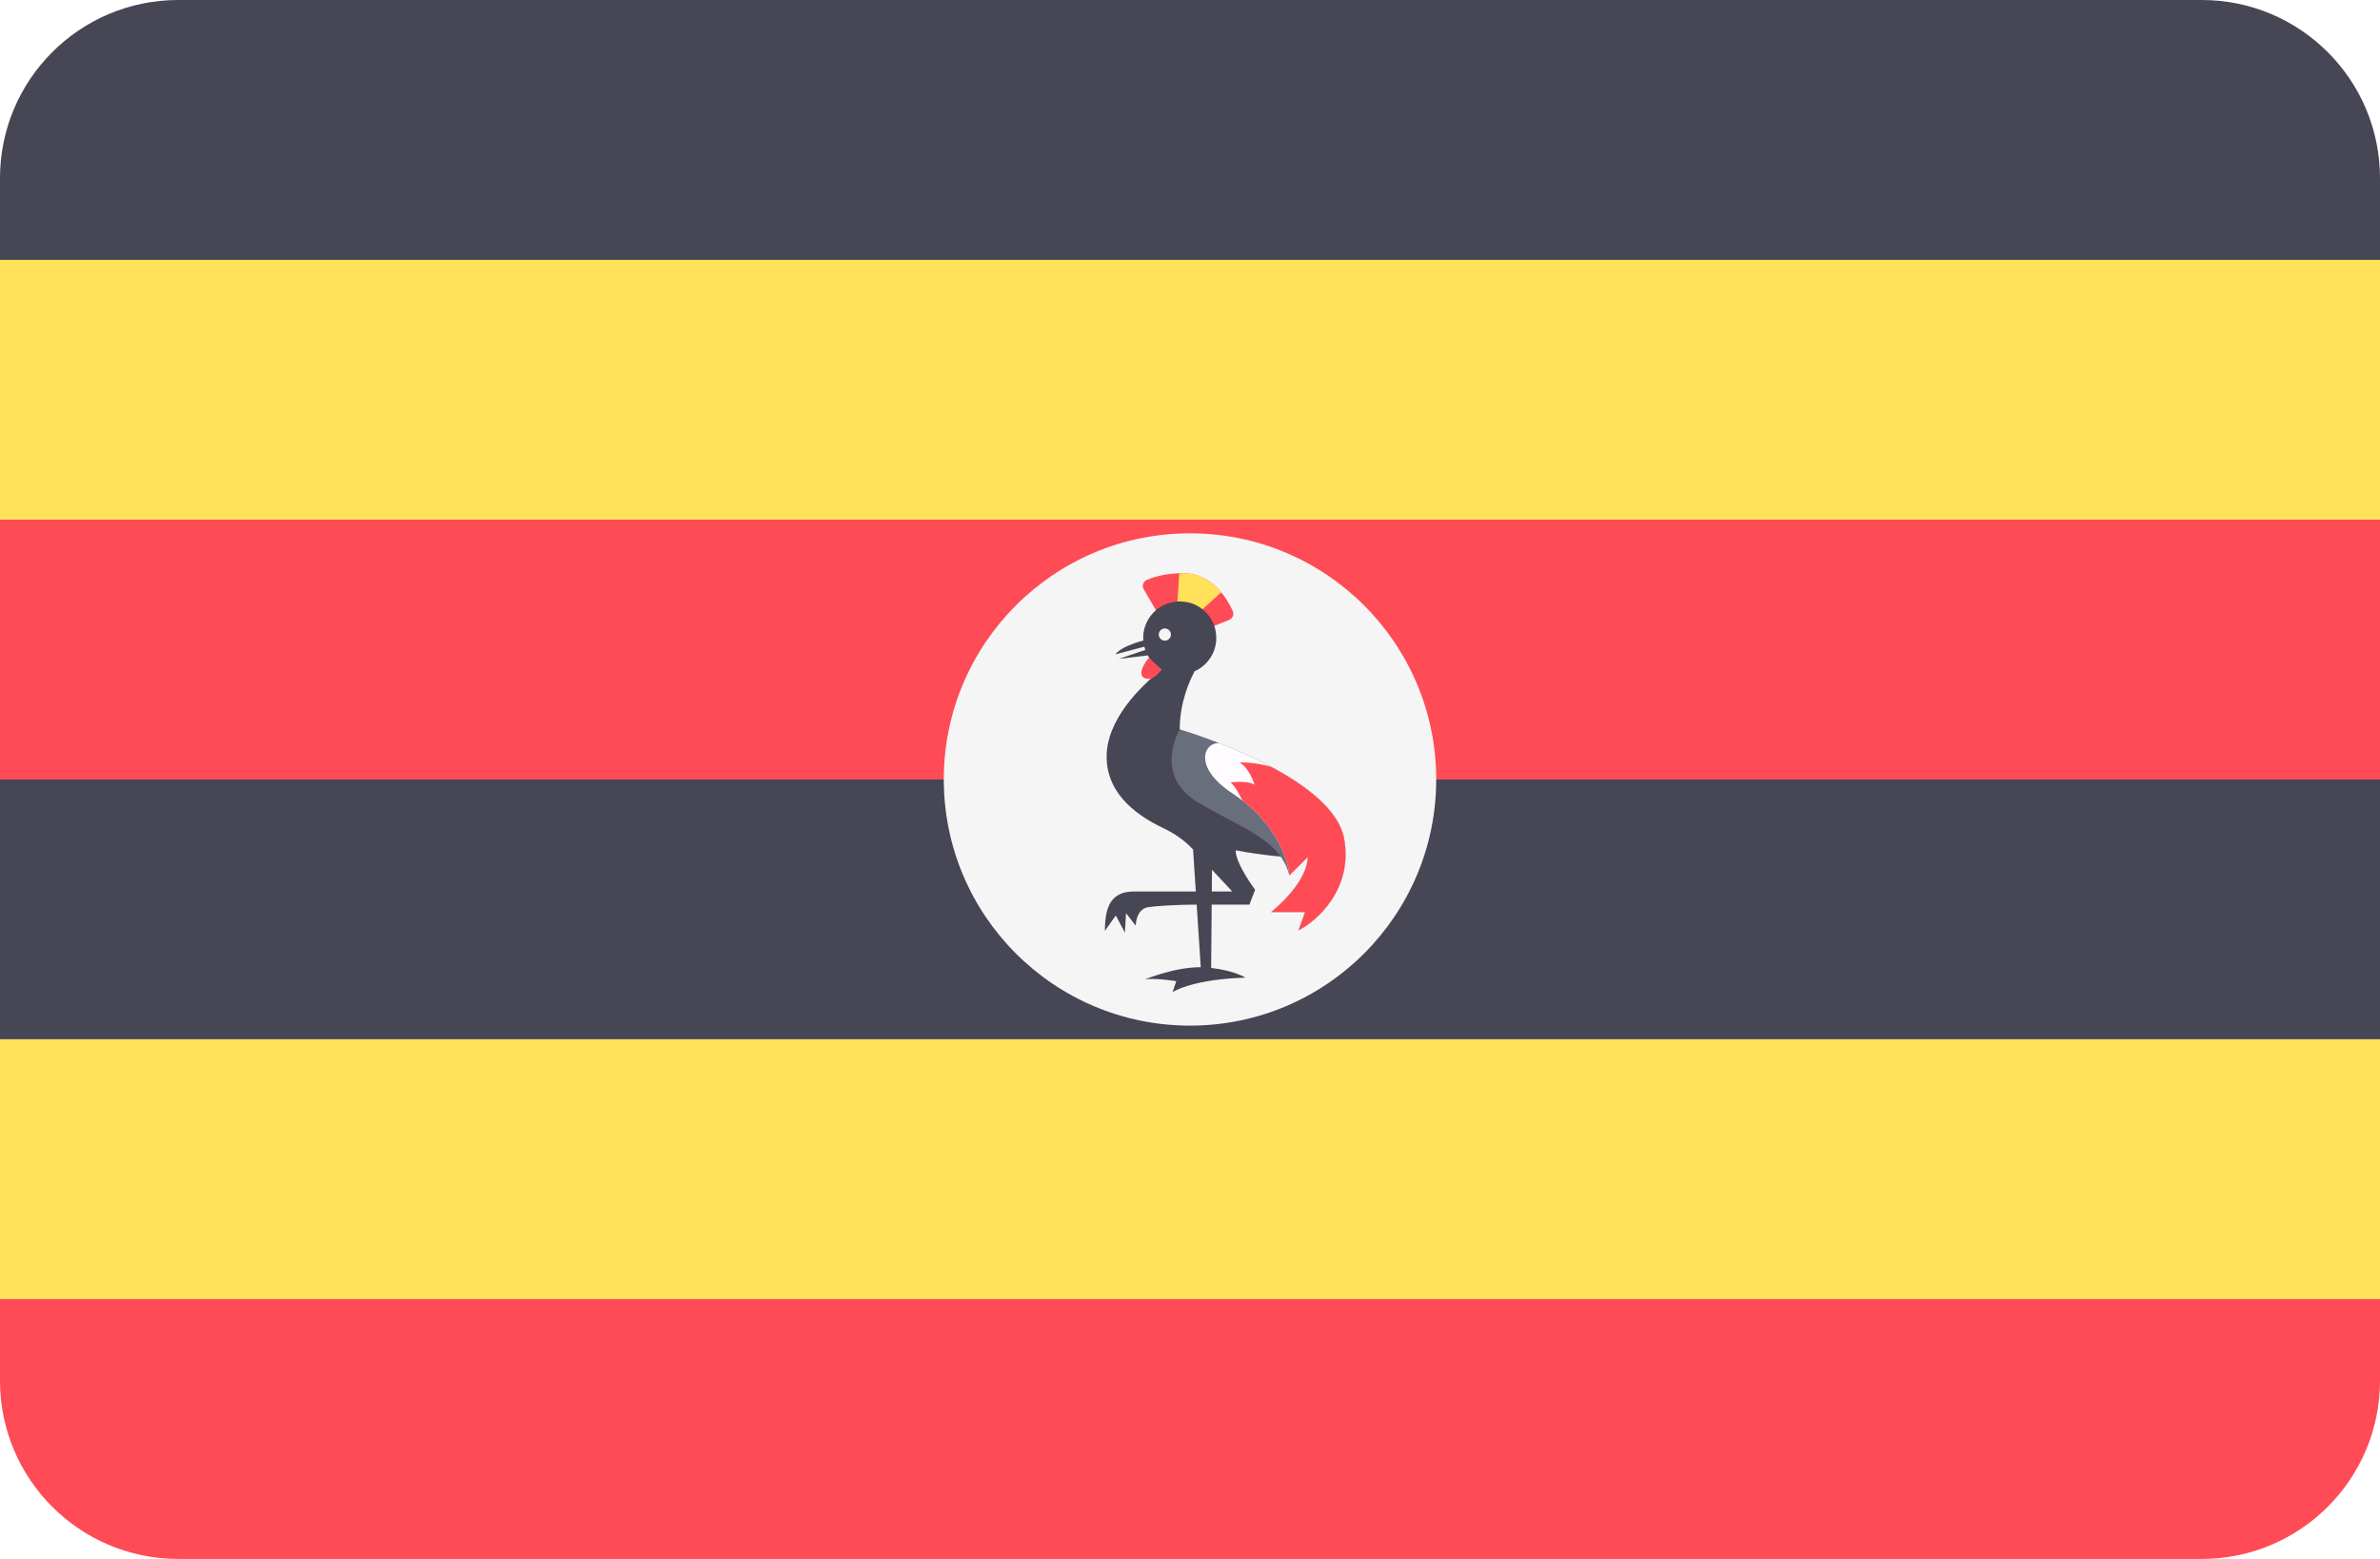
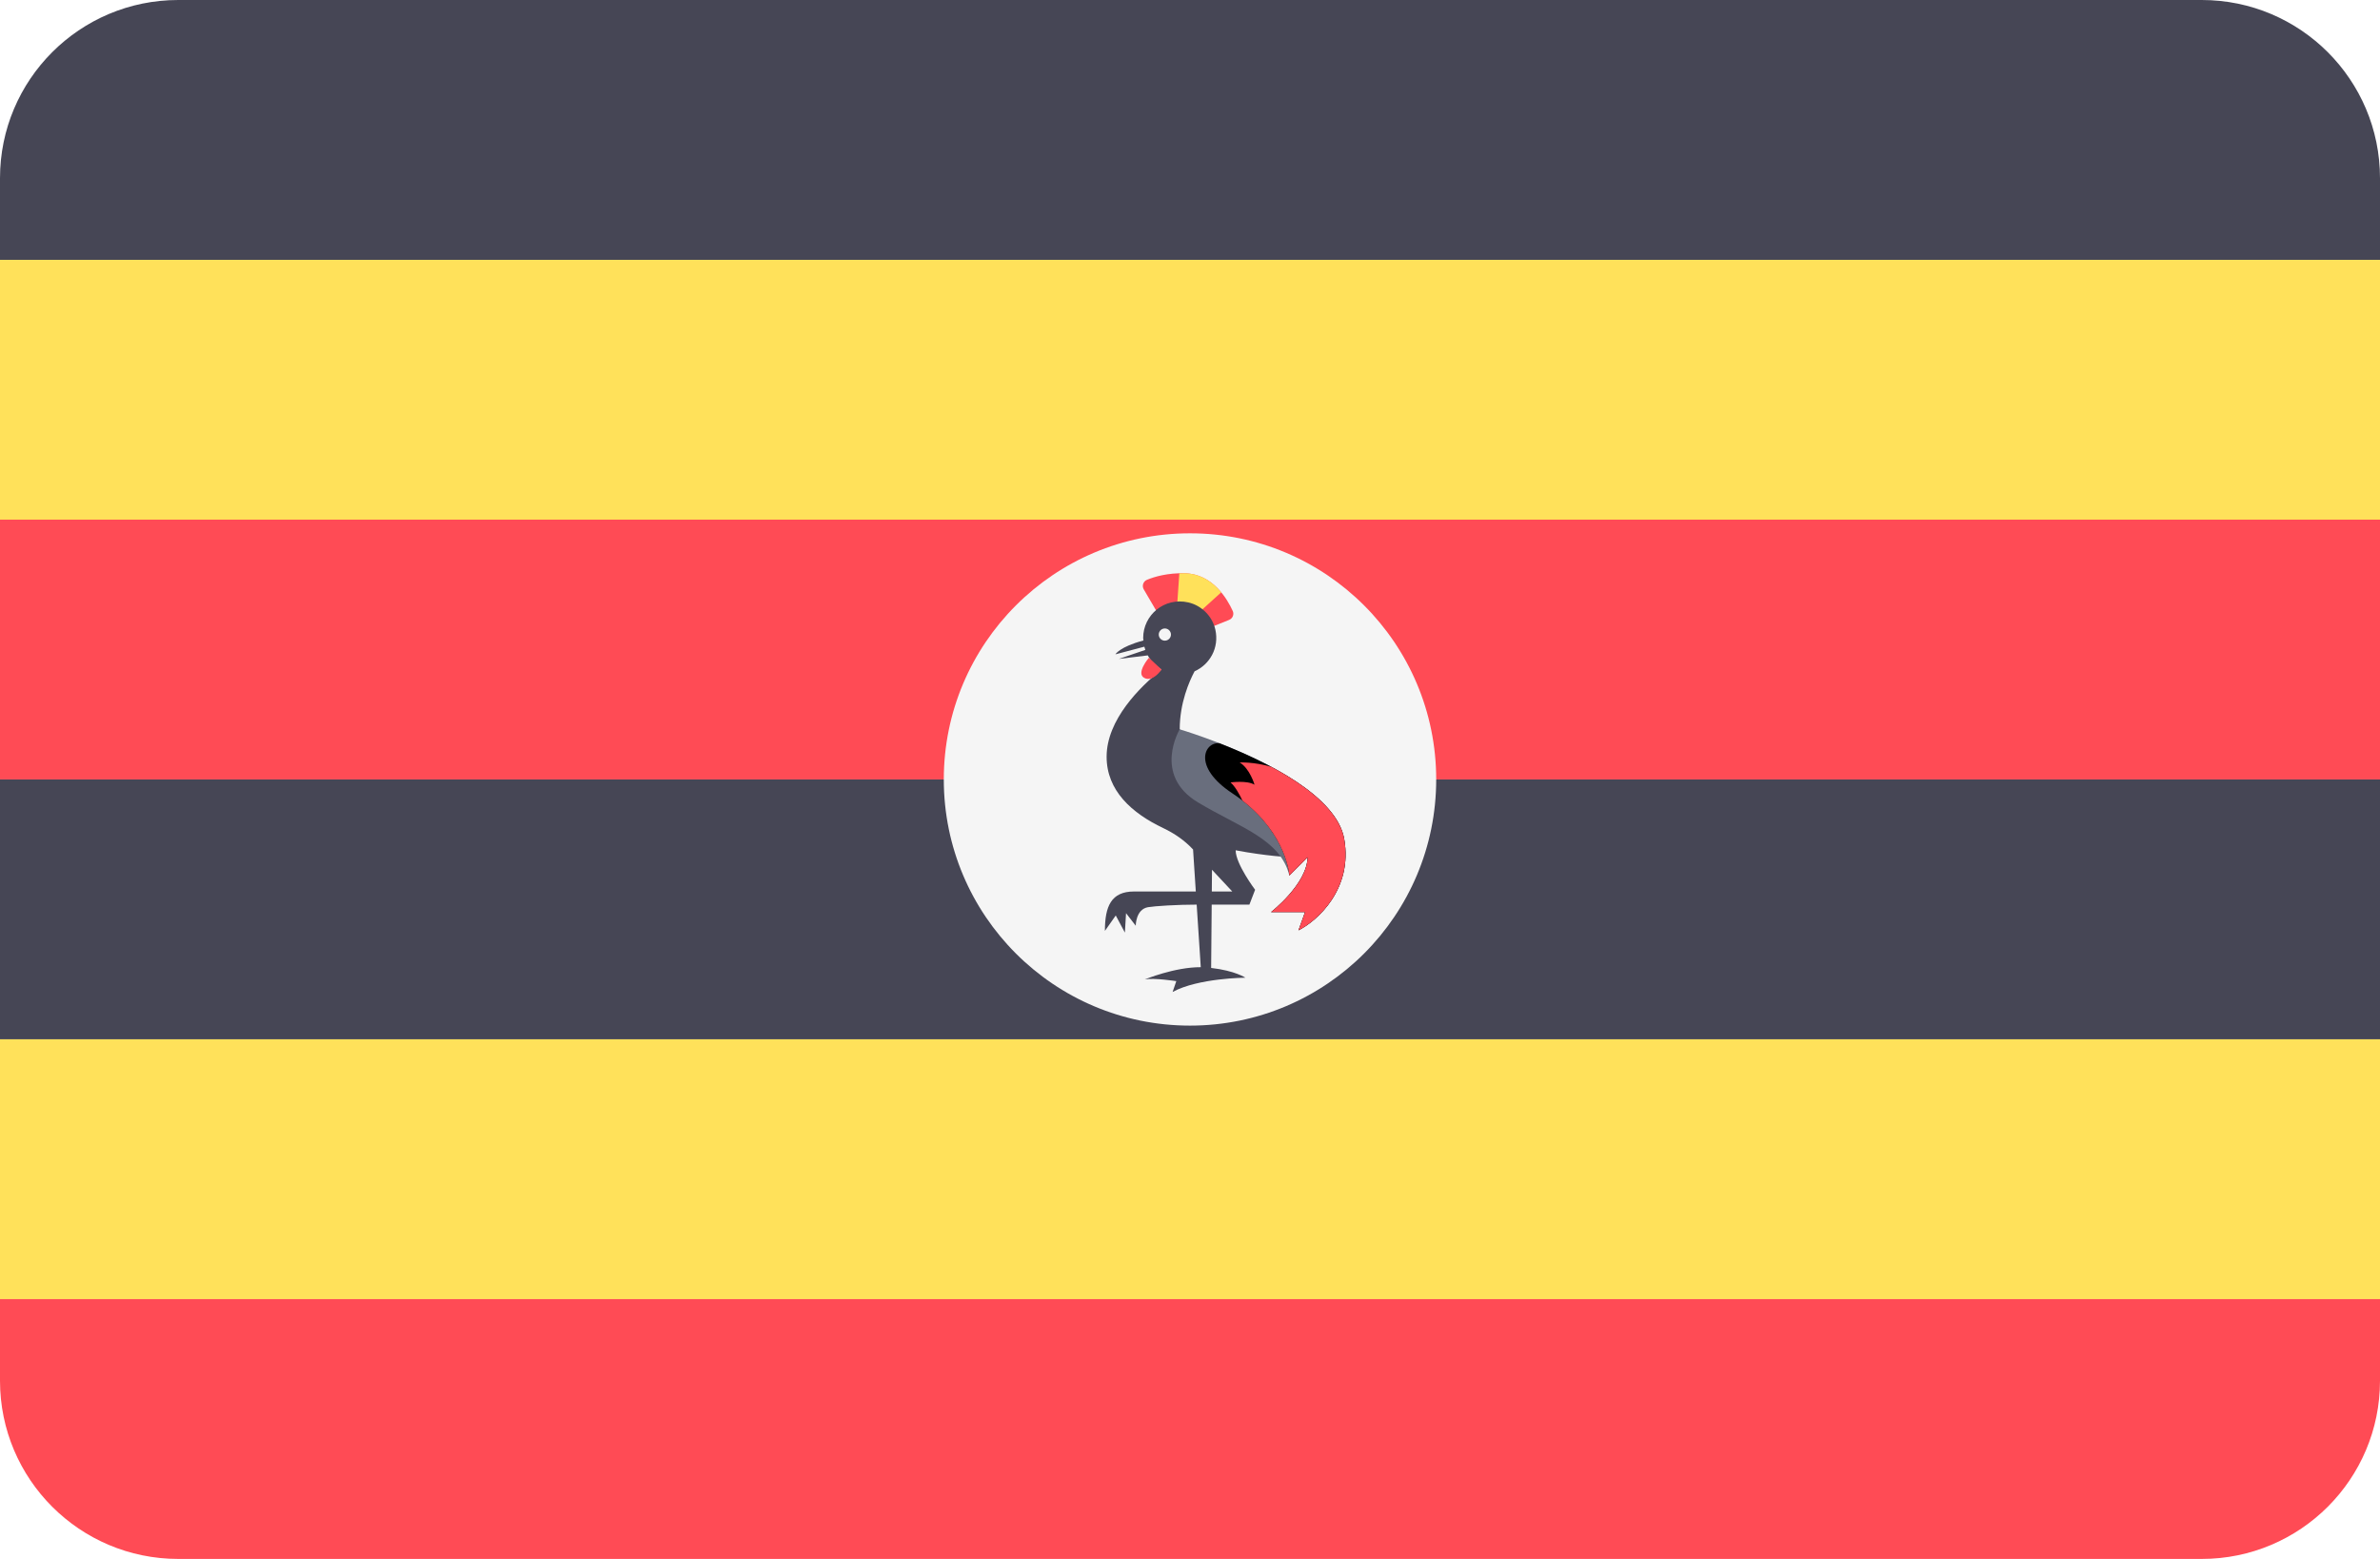
<svg xmlns="http://www.w3.org/2000/svg" xml:space="preserve" width="512" height="335.45">
  <path style="fill:#464655" d="M473.655 0H38.345C17.167 0 0 17.167 0 38.345v17.564h512V38.345C512 17.167 494.833 0 473.655 0z" />
  <path style="fill:#ffe15a" d="M0 55.914h512v55.908H0z" />
  <path style="fill:#ff4b55" d="M0 111.814h512v55.908H0z" />
  <path style="fill:#464655" d="M0 167.724h512v55.908H0z" />
  <path style="fill:#ffe15a" d="M0 223.634h512v55.908H0z" />
  <path style="fill:#ff4b55" d="M0 297.103c0 21.177 17.167 38.345 38.345 38.345h435.31c21.177 0 38.345-17.167 38.345-38.345v-17.564H0z" />
  <circle style="fill:#f5f5f5" cx="256" cy="167.724" r="52.966" />
  <path style="fill:#ff4b55" d="m259.194 135.476 5.217-2.087c.756-.302 1.121-1.17.787-1.911-1.171-2.594-4.305-7.962-10.263-8.124-3.773-.102-6.594.748-8.186 1.405-.813.335-1.14 1.303-.696 2.062l3.148 5.378z" />
  <path style="fill:#ffe15a" d="M254.935 123.354c-.434-.012-.825.013-1.234.025l-.568 8.329 3.03 1.678 6.554-5.93c-1.725-2.087-4.255-4.007-7.782-4.102z" />
  <path style="fill:#464655" d="m277.377 184.456-23.588-27.52c0-5.696 2.058-10.347 3.196-12.486 3.247-1.45 5.341-5.021 4.469-8.962-.633-2.867-2.947-5.206-5.809-5.86-5.15-1.177-9.719 2.702-9.719 7.65 0 .186.042.361.055.544-5.088 1.342-6.034 2.978-6.034 2.978s3.335-.887 6.229-1.645c.058.236.136.463.214.691l-5.707 1.938 6.232-.758c.692 1.266 1.718 2.318 2.957 3.046-4.658 3.752-11.81 10.803-11.81 18.763 0 7.278 5.391 12.128 12.181 15.352 2.372 1.128 4.555 2.615 6.349 4.535l.067.072.59 9.035h-13.29c-4.915 0-6.265 3.194-6.265 8.477l2.334-3.317 1.966 3.686.246-4.178 2.089 2.702s-.022-3.53 2.642-3.992c1.412-.246 6.307-.553 10.465-.553l.881 13.464c-5.639-.026-12.021 2.629-12.021 2.629 1.965-.369 6.758.369 6.758.369l-.799 2.335c5.528-3.01 15.665-3.072 15.665-3.072s-2.211-1.508-7.371-2.099l.119-13.628h8.111l1.228-3.194s-4.185-5.553-4.185-8.493c6.488 1.232 11.555 1.491 11.555 1.491zm-16.686 7.372.041-4.674c2.435 2.61 4.361 4.674 4.361 4.674h-4.402z" />
  <path style="fill:#696e7d" d="M277.377 188.387c-1.965-7.863-10.58-10.28-19.657-15.726-9.828-5.897-3.932-15.725-3.932-15.725s32.926 9.665 35.383 23.588c1.913 10.844-5.897 17.692-9.828 19.657l1.412-3.932h-7.31s7.74-6.02 7.863-11.795z" />
-   <path style="fill:#fffcff" d="M289.172 180.524c-1.643-9.309-16.893-16.707-26.829-20.594-3.18-.354-5.974 4.991 2.749 10.765 11.735 7.768 12.286 17.692 12.286 17.692l3.932-3.932c-.122 5.774-7.863 11.795-7.863 11.795h7.31l-1.412 3.932c3.93-1.966 11.74-8.814 9.827-19.658z" />
+   <path style="fill:#f5f5f5cff" d="M289.172 180.524c-1.643-9.309-16.893-16.707-26.829-20.594-3.18-.354-5.974 4.991 2.749 10.765 11.735 7.768 12.286 17.692 12.286 17.692l3.932-3.932c-.122 5.774-7.863 11.795-7.863 11.795h7.31l-1.412 3.932c3.93-1.966 11.74-8.814 9.827-19.658z" />
  <path style="fill:#ff4b55" d="M289.172 180.524c-1.089-6.169-8.159-11.492-15.693-15.517-3.629-1.085-6.79-.946-6.79-.946 2.211 1.352 3.194 4.791 3.194 4.791-1.597-.983-5.16-.491-5.16-.491.991.85 1.93 2.582 2.558 3.911 9.609 7.469 10.097 16.116 10.097 16.116l3.932-3.932c-.122 5.774-7.863 11.795-7.863 11.795h7.31l-1.412 3.932c3.93-1.967 11.74-8.815 9.827-19.659z" />
  <circle style="fill:#f5f5f5" cx="250.59" cy="136.544" r="1.311" />
  <path style="fill:#ff4b55" d="M247.155 141.537s-2.867 3.358-.983 4.341c1.884.983 3.701-1.809 3.701-1.809z" />
</svg>
